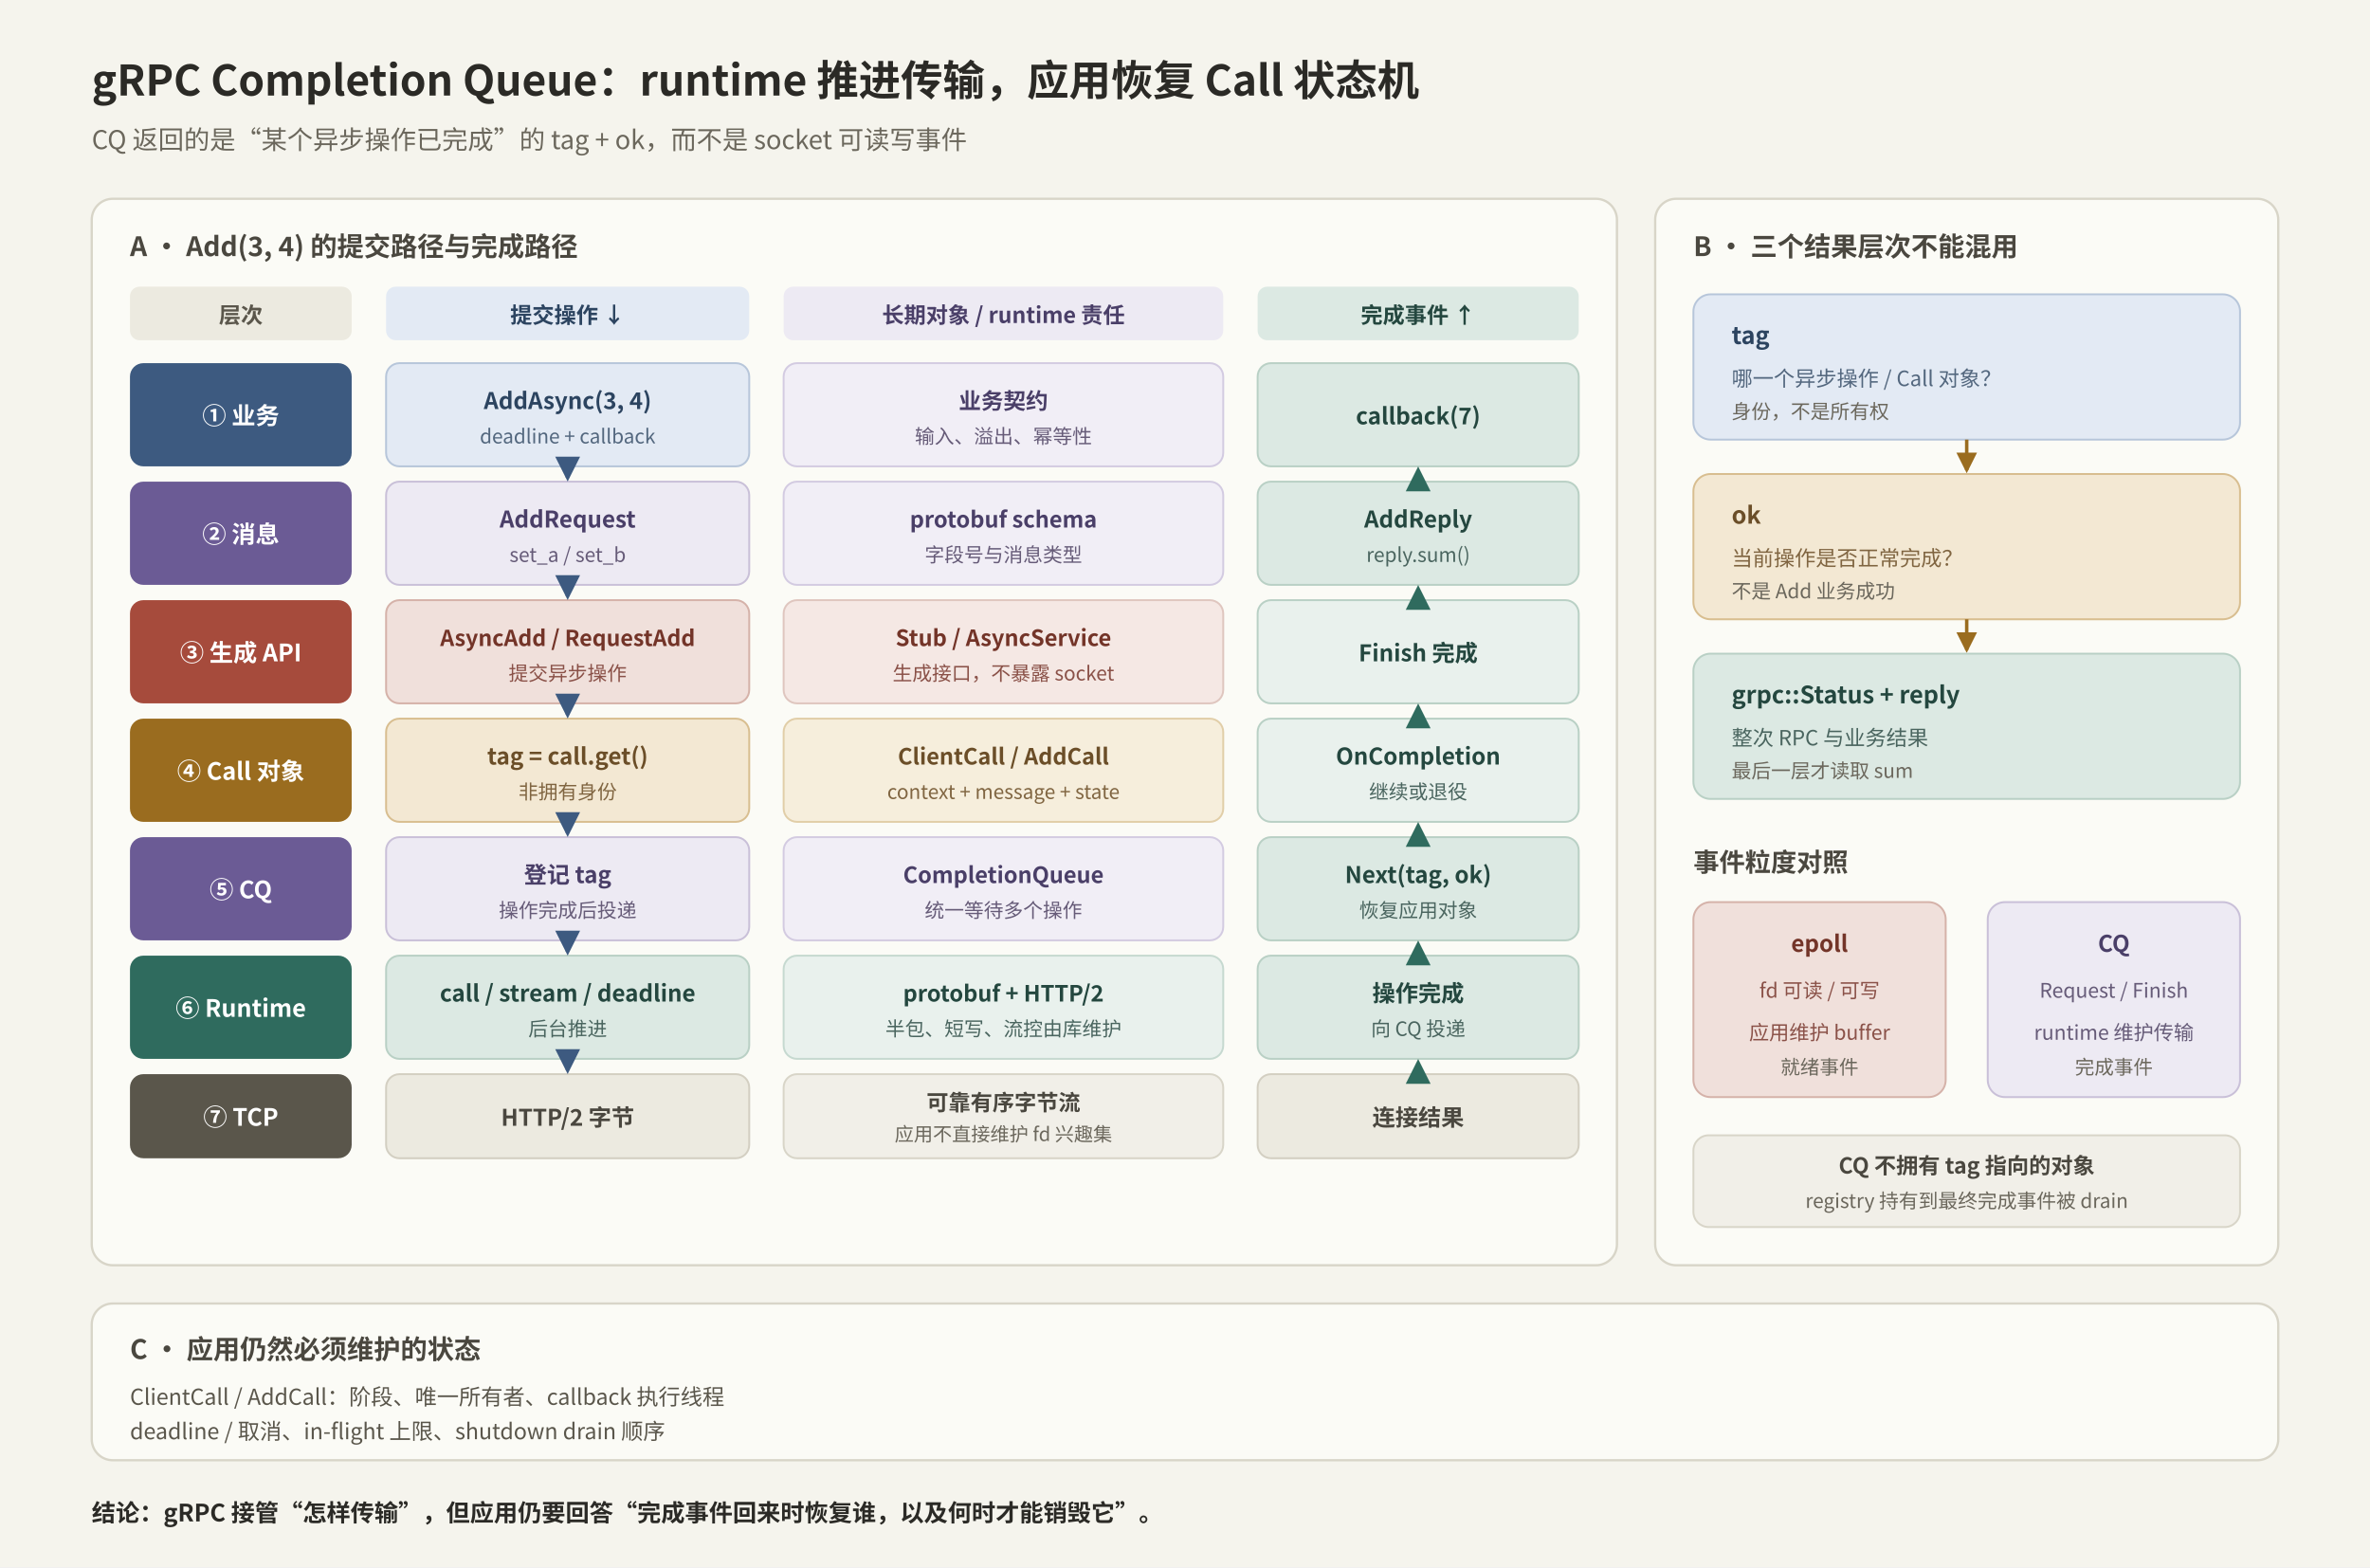
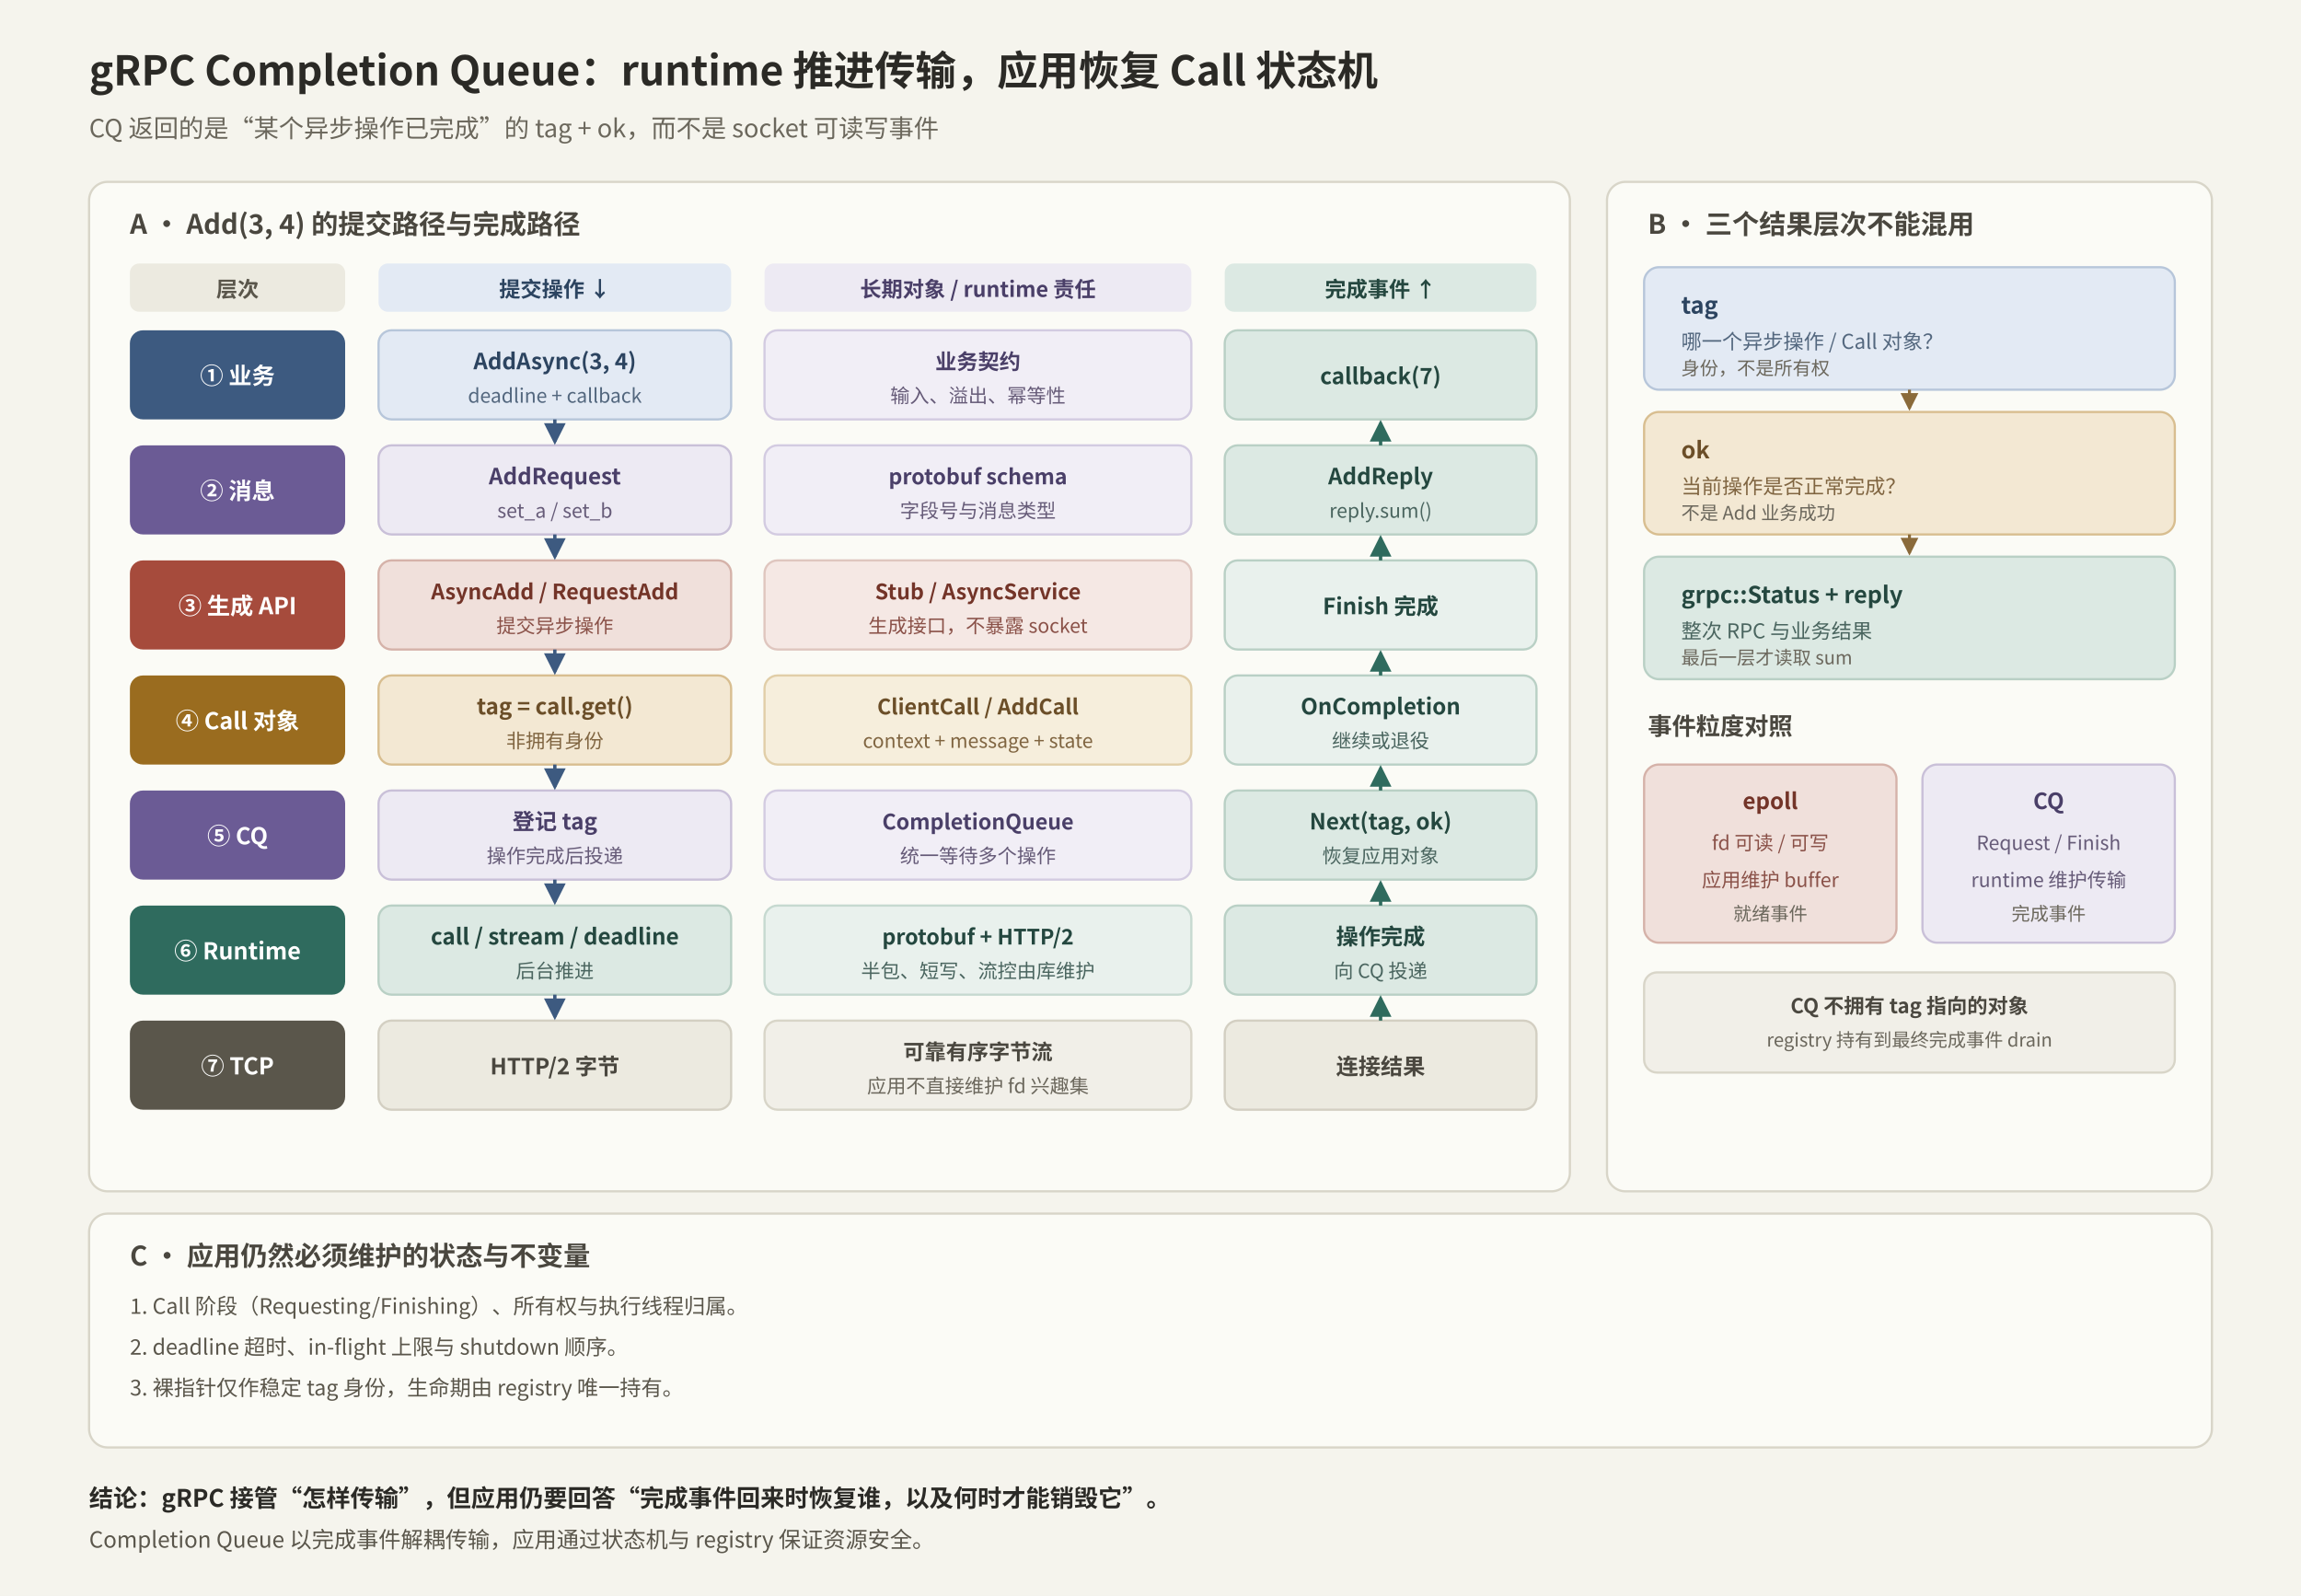
- <svg xmlns="http://www.w3.org/2000/svg" viewBox="0 0 1240 820" font-family="'PingFang SC','Hiragino Sans GB','Microsoft YaHei','Noto Sans CJK SC',sans-serif">
+ <svg xmlns="http://www.w3.org/2000/svg" viewBox="0 0 1240 860" font-family="'PingFang SC','Hiragino Sans GB','Microsoft YaHei','Noto Sans CJK SC',sans-serif">
  <defs>
    <marker id="arr-down" viewBox="0 0 10 10" refX="8.5" refY="5" markerWidth="6.5" markerHeight="6.5" orient="auto">
      <path d="M0 0 L10 5 L0 10 Z" fill="#3D5A80" />
    </marker>
    <marker id="arr-up" viewBox="0 0 10 10" refX="8.5" refY="5" markerWidth="6.5" markerHeight="6.5" orient="auto">
      <path d="M0 0 L10 5 L0 10 Z" fill="#2F6B5E" />
    </marker>
    <marker id="arr-gold" viewBox="0 0 10 10" refX="8.5" refY="5" markerWidth="6" markerHeight="6" orient="auto">
-       <path d="M0 0 L10 5 L0 10 Z" fill="#9A6C1F" />
+       <path d="M0 0 L10 5 L0 10 Z" fill="#8A6A3A" />
    </marker>
  </defs>
-   <rect width="1240" height="820" fill="#F5F4ED" />
-   <text x="48" y="50" font-size="22" font-weight="700" fill="#2B2A26">
+   <rect width="1240" height="860" fill="#F5F4ED" />
+   <text x="48" y="46" font-size="22" font-weight="700" fill="#2B2A26">
    gRPC Completion Queue：runtime 推进传输，应用恢复 Call 状态机
  </text>
-   <text x="48" y="78" font-size="13.5" fill="#6B675C">
+   <text x="48" y="74" font-size="13.5" fill="#6B675C">
    CQ 返回的是“某个异步操作已完成”的 tag + ok，而不是 socket 可读写事件
  </text>
-   <rect x="48" y="104" width="798" height="558" rx="11" fill="#FBFBF6" stroke="#D8D5C8" stroke-width="1.2" />
-   <text x="68" y="134" font-size="14" font-weight="700" fill="#4A473F">
+   <rect x="48" y="98" width="798" height="544" rx="10" fill="#FBFBF6" stroke="#D8D5C8" stroke-width="1.2" />
+   <text x="70" y="126" font-size="14.5" font-weight="700" fill="#4A473F">
    A · Add(3, 4) 的提交路径与完成路径
  </text>
-   <rect x="68" y="150" width="116" height="28" rx="5" fill="#ECEAE0" />
-   <text x="126" y="169" text-anchor="middle" font-size="11.5" font-weight="700" fill="#5A564B">层次</text>
-   <rect x="202" y="150" width="190" height="28" rx="5" fill="#E3EAF4" />
-   <text x="297" y="169" text-anchor="middle" font-size="11.5" font-weight="700" fill="#2C4460">提交操作 ↓</text>
-   <rect x="410" y="150" width="230" height="28" rx="5" fill="#EDEAF3" />
-   <text x="525" y="169" text-anchor="middle" font-size="11.5" font-weight="700" fill="#4A3F68">长期对象 / runtime 责任</text>
-   <rect x="658" y="150" width="168" height="28" rx="5" fill="#DCE9E3" />
-   <text x="742" y="169" text-anchor="middle" font-size="11.5" font-weight="700" fill="#24473F">完成事件 ↑</text>
-   <rect x="68" y="190" width="116" height="54" rx="7" fill="#3D5A80" />
-   <text x="126" y="222" text-anchor="middle" font-size="12.5" font-weight="700" fill="#FFFFFF">① 业务</text>
-   <rect x="202" y="190" width="190" height="54" rx="7" fill="#E3EAF4" stroke="#B7C6DA" />
-   <text x="297" y="214" text-anchor="middle" font-size="12" font-weight="700" fill="#2C4460">AddAsync(3, 4)</text>
-   <text x="297" y="232" text-anchor="middle" font-size="10.3" fill="#53677E">deadline + callback</text>
-   <rect x="410" y="190" width="230" height="54" rx="7" fill="#F1EEF6" stroke="#D3CBE1" />
-   <text x="525" y="214" text-anchor="middle" font-size="11.7" font-weight="700" fill="#4A3F68">业务契约</text>
-   <text x="525" y="232" text-anchor="middle" font-size="10.3" fill="#665B78">输入、溢出、幂等性</text>
-   <rect x="658" y="190" width="168" height="54" rx="7" fill="#DCE9E3" stroke="#B9D0C5" />
-   <text x="742" y="222" text-anchor="middle" font-size="12" font-weight="700" fill="#24473F">callback(7)</text>
-   <rect x="68" y="252" width="116" height="54" rx="7" fill="#6B5B95" />
-   <text x="126" y="284" text-anchor="middle" font-size="12.5" font-weight="700" fill="#FFFFFF">② 消息</text>
-   <rect x="202" y="252" width="190" height="54" rx="7" fill="#EDEAF3" stroke="#C9C0D8" />
-   <text x="297" y="276" text-anchor="middle" font-size="12" font-weight="700" fill="#4A3F68">AddRequest</text>
-   <text x="297" y="294" text-anchor="middle" font-size="10.3" fill="#665B78">set_a / set_b</text>
-   <rect x="410" y="252" width="230" height="54" rx="7" fill="#F1EEF6" stroke="#D3CBE1" />
-   <text x="525" y="276" text-anchor="middle" font-size="11.7" font-weight="700" fill="#4A3F68">protobuf schema</text>
-   <text x="525" y="294" text-anchor="middle" font-size="10.3" fill="#665B78">字段号与消息类型</text>
-   <rect x="658" y="252" width="168" height="54" rx="7" fill="#DCE9E3" stroke="#B9D0C5" />
-   <text x="742" y="276" text-anchor="middle" font-size="12" font-weight="700" fill="#24473F">AddReply</text>
-   <text x="742" y="294" text-anchor="middle" font-size="10.3" fill="#4A655F">reply.sum()</text>
-   <rect x="68" y="314" width="116" height="54" rx="7" fill="#A64B3C" />
-   <text x="126" y="346" text-anchor="middle" font-size="12.5" font-weight="700" fill="#FFFFFF">③ 生成 API</text>
-   <rect x="202" y="314" width="190" height="54" rx="7" fill="#F0E0DB" stroke="#D5B2A9" />
-   <text x="297" y="338" text-anchor="middle" font-size="11.5" font-weight="700" fill="#733428">AsyncAdd / RequestAdd</text>
-   <text x="297" y="356" text-anchor="middle" font-size="10.3" fill="#8A5148">提交异步操作</text>
-   <rect x="410" y="314" width="230" height="54" rx="7" fill="#F5E8E4" stroke="#DFC6BF" />
-   <text x="525" y="338" text-anchor="middle" font-size="11.7" font-weight="700" fill="#733428">Stub / AsyncService</text>
-   <text x="525" y="356" text-anchor="middle" font-size="10.3" fill="#8A5148">生成接口，不暴露 socket</text>
-   <rect x="658" y="314" width="168" height="54" rx="7" fill="#E9F1ED" stroke="#B9D0C5" />
-   <text x="742" y="346" text-anchor="middle" font-size="12" font-weight="700" fill="#24473F">Finish 完成</text>
-   <rect x="68" y="376" width="116" height="54" rx="7" fill="#9A6C1F" />
-   <text x="126" y="408" text-anchor="middle" font-size="12.5" font-weight="700" fill="#FFFFFF">④ Call 对象</text>
-   <rect x="202" y="376" width="190" height="54" rx="7" fill="#F3E8D3" stroke="#D8BE90" />
-   <text x="297" y="400" text-anchor="middle" font-size="12" font-weight="700" fill="#6B4E28">tag = call.get()</text>
-   <text x="297" y="418" text-anchor="middle" font-size="10.3" fill="#806541">非拥有身份</text>
-   <rect x="410" y="376" width="230" height="54" rx="7" fill="#F6EEDC" stroke="#E1CEA8" />
-   <text x="525" y="400" text-anchor="middle" font-size="11.7" font-weight="700" fill="#6B4E28">ClientCall / AddCall</text>
-   <text x="525" y="418" text-anchor="middle" font-size="10.3" fill="#806541">context + message + state</text>
-   <rect x="658" y="376" width="168" height="54" rx="7" fill="#E9F1ED" stroke="#B9D0C5" />
-   <text x="742" y="400" text-anchor="middle" font-size="12" font-weight="700" fill="#24473F">OnCompletion</text>
-   <text x="742" y="418" text-anchor="middle" font-size="10.3" fill="#4A655F">继续或退役</text>
-   <rect x="68" y="438" width="116" height="54" rx="7" fill="#6B5B95" />
-   <text x="126" y="470" text-anchor="middle" font-size="12.5" font-weight="700" fill="#FFFFFF">⑤ CQ</text>
-   <rect x="202" y="438" width="190" height="54" rx="7" fill="#EDEAF3" stroke="#C9C0D8" />
-   <text x="297" y="462" text-anchor="middle" font-size="12" font-weight="700" fill="#4A3F68">登记 tag</text>
-   <text x="297" y="480" text-anchor="middle" font-size="10.3" fill="#665B78">操作完成后投递</text>
-   <rect x="410" y="438" width="230" height="54" rx="7" fill="#F1EEF6" stroke="#D3CBE1" />
-   <text x="525" y="462" text-anchor="middle" font-size="11.7" font-weight="700" fill="#4A3F68">CompletionQueue</text>
-   <text x="525" y="480" text-anchor="middle" font-size="10.3" fill="#665B78">统一等待多个操作</text>
-   <rect x="658" y="438" width="168" height="54" rx="7" fill="#DCE9E3" stroke="#B9D0C5" />
-   <text x="742" y="462" text-anchor="middle" font-size="12" font-weight="700" fill="#24473F">Next(tag, ok)</text>
-   <text x="742" y="480" text-anchor="middle" font-size="10.3" fill="#4A655F">恢复应用对象</text>
-   <rect x="68" y="500" width="116" height="54" rx="7" fill="#2F6B5E" />
-   <text x="126" y="532" text-anchor="middle" font-size="12.5" font-weight="700" fill="#FFFFFF">⑥ Runtime</text>
-   <rect x="202" y="500" width="190" height="54" rx="7" fill="#DCE9E3" stroke="#B9D0C5" />
-   <text x="297" y="524" text-anchor="middle" font-size="12" font-weight="700" fill="#24473F">call / stream / deadline</text>
-   <text x="297" y="542" text-anchor="middle" font-size="10.3" fill="#4A655F">后台推进</text>
-   <rect x="410" y="500" width="230" height="54" rx="7" fill="#E9F1ED" stroke="#C6D9D0" />
-   <text x="525" y="524" text-anchor="middle" font-size="11.7" font-weight="700" fill="#24473F">protobuf + HTTP/2</text>
-   <text x="525" y="542" text-anchor="middle" font-size="10.3" fill="#4A655F">半包、短写、流控由库维护</text>
-   <rect x="658" y="500" width="168" height="54" rx="7" fill="#DCE9E3" stroke="#B9D0C5" />
-   <text x="742" y="524" text-anchor="middle" font-size="12" font-weight="700" fill="#24473F">操作完成</text>
-   <text x="742" y="542" text-anchor="middle" font-size="10.3" fill="#4A655F">向 CQ 投递</text>
-   <rect x="68" y="562" width="116" height="44" rx="7" fill="#5A564B" />
-   <text x="126" y="589" text-anchor="middle" font-size="12.5" font-weight="700" fill="#FFFFFF">⑦ TCP</text>
-   <rect x="202" y="562" width="190" height="44" rx="7" fill="#ECEAE0" stroke="#D3CFC2" />
-   <text x="297" y="589" text-anchor="middle" font-size="12" font-weight="700" fill="#4A473F">HTTP/2 字节</text>
-   <rect x="410" y="562" width="230" height="44" rx="7" fill="#F1EFE8" stroke="#D8D5C8" />
-   <text x="525" y="581" text-anchor="middle" font-size="11.5" font-weight="700" fill="#4A473F">可靠有序字节流</text>
-   <text x="525" y="597" text-anchor="middle" font-size="10" fill="#6B675C">应用不直接维护 fd 兴趣集</text>
-   <rect x="658" y="562" width="168" height="44" rx="7" fill="#ECEAE0" stroke="#D3CFC2" />
-   <text x="742" y="589" text-anchor="middle" font-size="12" font-weight="700" fill="#4A473F">连接结果</text>
-   <path d="M297 244 V250" stroke="#3D5A80" stroke-width="2" marker-end="url(#arr-down)" />
-   <path d="M297 306 V312" stroke="#3D5A80" stroke-width="2" marker-end="url(#arr-down)" />
-   <path d="M297 368 V374" stroke="#3D5A80" stroke-width="2" marker-end="url(#arr-down)" />
-   <path d="M297 430 V436" stroke="#3D5A80" stroke-width="2" marker-end="url(#arr-down)" />
-   <path d="M297 492 V498" stroke="#3D5A80" stroke-width="2" marker-end="url(#arr-down)" />
-   <path d="M297 554 V560" stroke="#3D5A80" stroke-width="2" marker-end="url(#arr-down)" />
-   <path d="M742 562 V556" stroke="#2F6B5E" stroke-width="2" marker-end="url(#arr-up)" />
-   <path d="M742 500 V494" stroke="#2F6B5E" stroke-width="2" marker-end="url(#arr-up)" />
-   <path d="M742 438 V432" stroke="#2F6B5E" stroke-width="2" marker-end="url(#arr-up)" />
-   <path d="M742 376 V370" stroke="#2F6B5E" stroke-width="2" marker-end="url(#arr-up)" />
-   <path d="M742 314 V308" stroke="#2F6B5E" stroke-width="2" marker-end="url(#arr-up)" />
-   <path d="M742 252 V246" stroke="#2F6B5E" stroke-width="2" marker-end="url(#arr-up)" />
-   <rect x="866" y="104" width="326" height="558" rx="11" fill="#FBFBF6" stroke="#D8D5C8" stroke-width="1.2" />
-   <text x="886" y="134" font-size="14" font-weight="700" fill="#4A473F">
+   <rect x="70" y="142" width="116" height="26" rx="5" fill="#ECEAE0" />
+   <text x="128" y="160" text-anchor="middle" font-size="11.5" font-weight="700" fill="#5A564B">层次</text>
+   <rect x="204" y="142" width="190" height="26" rx="5" fill="#E3EAF4" />
+   <text x="299" y="160" text-anchor="middle" font-size="11.5" font-weight="700" fill="#2C4460">提交操作 ↓</text>
+   <rect x="412" y="142" width="230" height="26" rx="5" fill="#EDEAF3" />
+   <text x="527" y="160" text-anchor="middle" font-size="11.5" font-weight="700" fill="#4A3F68">长期对象 / runtime 责任</text>
+   <rect x="660" y="142" width="168" height="26" rx="5" fill="#DCE9E3" />
+   <text x="744" y="160" text-anchor="middle" font-size="11.5" font-weight="700" fill="#24473F">完成事件 ↑</text>
+   <rect x="70" y="178" width="116" height="48" rx="7" fill="#3D5A80" />
+   <text x="128" y="207" text-anchor="middle" font-size="12.5" font-weight="700" fill="#FFFFFF">① 业务</text>
+   <rect x="204" y="178" width="190" height="48" rx="7" fill="#E3EAF4" stroke="#B7C6DA" stroke-width="1.2" />
+   <text x="299" y="199" text-anchor="middle" font-size="12" font-weight="700" fill="#2C4460">AddAsync(3, 4)</text>
+   <text x="299" y="217" text-anchor="middle" font-size="10.5" fill="#53677E">deadline + callback</text>
+   <rect x="412" y="178" width="230" height="48" rx="7" fill="#F1EEF6" stroke="#D3CBE1" stroke-width="1.2" />
+   <text x="527" y="199" text-anchor="middle" font-size="11.5" font-weight="700" fill="#4A3F68">业务契约</text>
+   <text x="527" y="217" text-anchor="middle" font-size="10.5" fill="#665B78">输入、溢出、幂等性</text>
+   <rect x="660" y="178" width="168" height="48" rx="7" fill="#DCE9E3" stroke="#B9D0C5" stroke-width="1.2" />
+   <text x="744" y="207" text-anchor="middle" font-size="12" font-weight="700" fill="#24473F">callback(7)</text>
+   <rect x="70" y="240" width="116" height="48" rx="7" fill="#6B5B95" />
+   <text x="128" y="269" text-anchor="middle" font-size="12.5" font-weight="700" fill="#FFFFFF">② 消息</text>
+   <rect x="204" y="240" width="190" height="48" rx="7" fill="#EDEAF3" stroke="#C9C0D8" stroke-width="1.2" />
+   <text x="299" y="261" text-anchor="middle" font-size="12" font-weight="700" fill="#4A3F68">AddRequest</text>
+   <text x="299" y="279" text-anchor="middle" font-size="10.5" fill="#665B78">set_a / set_b</text>
+   <rect x="412" y="240" width="230" height="48" rx="7" fill="#F1EEF6" stroke="#D3CBE1" stroke-width="1.2" />
+   <text x="527" y="261" text-anchor="middle" font-size="11.5" font-weight="700" fill="#4A3F68">protobuf schema</text>
+   <text x="527" y="279" text-anchor="middle" font-size="10.5" fill="#665B78">字段号与消息类型</text>
+   <rect x="660" y="240" width="168" height="48" rx="7" fill="#DCE9E3" stroke="#B9D0C5" stroke-width="1.2" />
+   <text x="744" y="261" text-anchor="middle" font-size="12" font-weight="700" fill="#24473F">AddReply</text>
+   <text x="744" y="279" text-anchor="middle" font-size="10.5" fill="#4A655F">reply.sum()</text>
+   <rect x="70" y="302" width="116" height="48" rx="7" fill="#A64B3C" />
+   <text x="128" y="331" text-anchor="middle" font-size="12.5" font-weight="700" fill="#FFFFFF">③ 生成 API</text>
+   <rect x="204" y="302" width="190" height="48" rx="7" fill="#F0E0DB" stroke="#D5B2A9" stroke-width="1.2" />
+   <text x="299" y="323" text-anchor="middle" font-size="11.5" font-weight="700" fill="#733428">AsyncAdd / RequestAdd</text>
+   <text x="299" y="341" text-anchor="middle" font-size="10.5" fill="#8A5148">提交异步操作</text>
+   <rect x="412" y="302" width="230" height="48" rx="7" fill="#F5E8E4" stroke="#DFC6BF" stroke-width="1.2" />
+   <text x="527" y="323" text-anchor="middle" font-size="11.5" font-weight="700" fill="#733428">Stub / AsyncService</text>
+   <text x="527" y="341" text-anchor="middle" font-size="10.5" fill="#8A5148">生成接口，不暴露 socket</text>
+   <rect x="660" y="302" width="168" height="48" rx="7" fill="#E9F1ED" stroke="#B9D0C5" stroke-width="1.2" />
+   <text x="744" y="331" text-anchor="middle" font-size="12" font-weight="700" fill="#24473F">Finish 完成</text>
+   <rect x="70" y="364" width="116" height="48" rx="7" fill="#9A6C1F" />
+   <text x="128" y="393" text-anchor="middle" font-size="12.5" font-weight="700" fill="#FFFFFF">④ Call 对象</text>
+   <rect x="204" y="364" width="190" height="48" rx="7" fill="#F3E8D3" stroke="#D8BE90" stroke-width="1.2" />
+   <text x="299" y="385" text-anchor="middle" font-size="12" font-weight="700" fill="#6B4E28">tag = call.get()</text>
+   <text x="299" y="403" text-anchor="middle" font-size="10.5" fill="#806541">非拥有身份</text>
+   <rect x="412" y="364" width="230" height="48" rx="7" fill="#F6EEDC" stroke="#E1CEA8" stroke-width="1.2" />
+   <text x="527" y="385" text-anchor="middle" font-size="11.5" font-weight="700" fill="#6B4E28">ClientCall / AddCall</text>
+   <text x="527" y="403" text-anchor="middle" font-size="10.5" fill="#806541">context + message + state</text>
+   <rect x="660" y="364" width="168" height="48" rx="7" fill="#E9F1ED" stroke="#B9D0C5" stroke-width="1.2" />
+   <text x="744" y="385" text-anchor="middle" font-size="12" font-weight="700" fill="#24473F">OnCompletion</text>
+   <text x="744" y="403" text-anchor="middle" font-size="10.5" fill="#4A655F">继续或退役</text>
+   <rect x="70" y="426" width="116" height="48" rx="7" fill="#6B5B95" />
+   <text x="128" y="455" text-anchor="middle" font-size="12.5" font-weight="700" fill="#FFFFFF">⑤ CQ</text>
+   <rect x="204" y="426" width="190" height="48" rx="7" fill="#EDEAF3" stroke="#C9C0D8" stroke-width="1.2" />
+   <text x="299" y="447" text-anchor="middle" font-size="12" font-weight="700" fill="#4A3F68">登记 tag</text>
+   <text x="299" y="465" text-anchor="middle" font-size="10.5" fill="#665B78">操作完成后投递</text>
+   <rect x="412" y="426" width="230" height="48" rx="7" fill="#F1EEF6" stroke="#D3CBE1" stroke-width="1.2" />
+   <text x="527" y="447" text-anchor="middle" font-size="11.5" font-weight="700" fill="#4A3F68">CompletionQueue</text>
+   <text x="527" y="465" text-anchor="middle" font-size="10.5" fill="#665B78">统一等待多个操作</text>
+   <rect x="660" y="426" width="168" height="48" rx="7" fill="#DCE9E3" stroke="#B9D0C5" stroke-width="1.2" />
+   <text x="744" y="447" text-anchor="middle" font-size="12" font-weight="700" fill="#24473F">Next(tag, ok)</text>
+   <text x="744" y="465" text-anchor="middle" font-size="10.5" fill="#4A655F">恢复应用对象</text>
+   <rect x="70" y="488" width="116" height="48" rx="7" fill="#2F6B5E" />
+   <text x="128" y="517" text-anchor="middle" font-size="12.5" font-weight="700" fill="#FFFFFF">⑥ Runtime</text>
+   <rect x="204" y="488" width="190" height="48" rx="7" fill="#DCE9E3" stroke="#B9D0C5" stroke-width="1.2" />
+   <text x="299" y="509" text-anchor="middle" font-size="12" font-weight="700" fill="#24473F">call / stream / deadline</text>
+   <text x="299" y="527" text-anchor="middle" font-size="10.5" fill="#4A655F">后台推进</text>
+   <rect x="412" y="488" width="230" height="48" rx="7" fill="#E9F1ED" stroke="#C6D9D0" stroke-width="1.2" />
+   <text x="527" y="509" text-anchor="middle" font-size="11.5" font-weight="700" fill="#24473F">protobuf + HTTP/2</text>
+   <text x="527" y="527" text-anchor="middle" font-size="10.5" fill="#4A655F">半包、短写、流控由库维护</text>
+   <rect x="660" y="488" width="168" height="48" rx="7" fill="#DCE9E3" stroke="#B9D0C5" stroke-width="1.2" />
+   <text x="744" y="509" text-anchor="middle" font-size="12" font-weight="700" fill="#24473F">操作完成</text>
+   <text x="744" y="527" text-anchor="middle" font-size="10.5" fill="#4A655F">向 CQ 投递</text>
+   <rect x="70" y="550" width="116" height="48" rx="7" fill="#5A564B" />
+   <text x="128" y="579" text-anchor="middle" font-size="12.5" font-weight="700" fill="#FFFFFF">⑦ TCP</text>
+   <rect x="204" y="550" width="190" height="48" rx="7" fill="#ECEAE0" stroke="#D3CFC2" stroke-width="1.2" />
+   <text x="299" y="579" text-anchor="middle" font-size="12" font-weight="700" fill="#4A473F">HTTP/2 字节</text>
+   <rect x="412" y="550" width="230" height="48" rx="7" fill="#F1EFE8" stroke="#D8D5C8" stroke-width="1.2" />
+   <text x="527" y="571" text-anchor="middle" font-size="11.5" font-weight="700" fill="#4A473F">可靠有序字节流</text>
+   <text x="527" y="589" text-anchor="middle" font-size="10.5" fill="#6B675C">应用不直接维护 fd 兴趣集</text>
+   <rect x="660" y="550" width="168" height="48" rx="7" fill="#ECEAE0" stroke="#D3CFC2" stroke-width="1.2" />
+   <text x="744" y="579" text-anchor="middle" font-size="12" font-weight="700" fill="#4A473F">连接结果</text>
+   <path d="M299 226 V238" stroke="#3D5A80" stroke-width="1.8" marker-end="url(#arr-down)" />
+   <path d="M299 288 V300" stroke="#3D5A80" stroke-width="1.8" marker-end="url(#arr-down)" />
+   <path d="M299 350 V362" stroke="#3D5A80" stroke-width="1.8" marker-end="url(#arr-down)" />
+   <path d="M299 412 V424" stroke="#3D5A80" stroke-width="1.8" marker-end="url(#arr-down)" />
+   <path d="M299 474 V486" stroke="#3D5A80" stroke-width="1.8" marker-end="url(#arr-down)" />
+   <path d="M299 536 V548" stroke="#3D5A80" stroke-width="1.8" marker-end="url(#arr-down)" />
+   <path d="M744 550 V538" stroke="#2F6B5E" stroke-width="1.8" marker-end="url(#arr-up)" />
+   <path d="M744 488 V476" stroke="#2F6B5E" stroke-width="1.8" marker-end="url(#arr-up)" />
+   <path d="M744 426 V414" stroke="#2F6B5E" stroke-width="1.8" marker-end="url(#arr-up)" />
+   <path d="M744 364 V352" stroke="#2F6B5E" stroke-width="1.8" marker-end="url(#arr-up)" />
+   <path d="M744 302 V290" stroke="#2F6B5E" stroke-width="1.8" marker-end="url(#arr-up)" />
+   <path d="M744 240 V228" stroke="#2F6B5E" stroke-width="1.8" marker-end="url(#arr-up)" />
+   <rect x="866" y="98" width="326" height="544" rx="10" fill="#FBFBF6" stroke="#D8D5C8" stroke-width="1.2" />
+   <text x="888" y="126" font-size="14.5" font-weight="700" fill="#4A473F">
    B · 三个结果层次不能混用
  </text>
-   <rect x="886" y="154" width="286" height="76" rx="9" fill="#E3EAF4" stroke="#B7C6DA" />
-   <text x="906" y="180" font-size="12.5" font-weight="700" fill="#2C4460">tag</text>
-   <text x="906" y="202" font-size="11" fill="#53677E">哪一个异步操作 / Call 对象？</text>
-   <text x="906" y="219" font-size="10.3" fill="#6B675C">身份，不是所有权</text>
-   <path d="M1029 230 V246" stroke="#9A6C1F" stroke-width="1.8" marker-end="url(#arr-gold)" />
-   <rect x="886" y="248" width="286" height="76" rx="9" fill="#F3E8D3" stroke="#D8BE90" />
-   <text x="906" y="274" font-size="12.5" font-weight="700" fill="#6B4E28">ok</text>
-   <text x="906" y="296" font-size="11" fill="#806541">当前操作是否正常完成？</text>
-   <text x="906" y="313" font-size="10.3" fill="#6B675C">不是 Add 业务成功</text>
-   <path d="M1029 324 V340" stroke="#9A6C1F" stroke-width="1.8" marker-end="url(#arr-gold)" />
-   <rect x="886" y="342" width="286" height="76" rx="9" fill="#DCE9E3" stroke="#B9D0C5" />
-   <text x="906" y="368" font-size="12.5" font-weight="700" fill="#24473F">grpc::Status + reply</text>
-   <text x="906" y="390" font-size="11" fill="#4A655F">整次 RPC 与业务结果</text>
-   <text x="906" y="407" font-size="10.3" fill="#6B675C">最后一层才读取 sum</text>
-   <text x="886" y="456" font-size="13.5" font-weight="700" fill="#4A473F">
+   <rect x="886" y="144" width="286" height="66" rx="8" fill="#E3EAF4" stroke="#B7C6DA" stroke-width="1.2" />
+   <text x="906" y="169" font-size="12.5" font-weight="700" fill="#2C4460">tag</text>
+   <text x="906" y="188" font-size="11" fill="#53677E">哪一个异步操作 / Call 对象？</text>
+   <text x="906" y="202" font-size="10" fill="#6B675C">身份，不是所有权</text>
+   <path d="M1029 210 V220" stroke="#8A6A3A" stroke-width="1.6" marker-end="url(#arr-gold)" />
+   <rect x="886" y="222" width="286" height="66" rx="8" fill="#F3E8D3" stroke="#D8BE90" stroke-width="1.2" />
+   <text x="906" y="247" font-size="12.5" font-weight="700" fill="#6B4E28">ok</text>
+   <text x="906" y="266" font-size="11" fill="#806541">当前操作是否正常完成？</text>
+   <text x="906" y="280" font-size="10" fill="#6B675C">不是 Add 业务成功</text>
+   <path d="M1029 288 V298" stroke="#8A6A3A" stroke-width="1.6" marker-end="url(#arr-gold)" />
+   <rect x="886" y="300" width="286" height="66" rx="8" fill="#DCE9E3" stroke="#B9D0C5" stroke-width="1.2" />
+   <text x="906" y="325" font-size="12.5" font-weight="700" fill="#24473F">grpc::Status + reply</text>
+   <text x="906" y="344" font-size="11" fill="#4A655F">整次 RPC 与业务结果</text>
+   <text x="906" y="358" font-size="10" fill="#6B675C">最后一层才读取 sum</text>
+   <text x="888" y="396" font-size="13" font-weight="700" fill="#4A473F">
    事件粒度对照
  </text>
-   <rect x="886" y="472" width="132" height="102" rx="9" fill="#F0E0DB" stroke="#D5B2A9" />
-   <text x="952" y="498" text-anchor="middle" font-size="12" font-weight="700" fill="#733428">epoll</text>
-   <text x="952" y="522" text-anchor="middle" font-size="10.5" fill="#8A5148">fd 可读 / 可写</text>
-   <text x="952" y="544" text-anchor="middle" font-size="10.5" fill="#8A5148">应用维护 buffer</text>
-   <text x="952" y="562" text-anchor="middle" font-size="10.2" fill="#6B675C">就绪事件</text>
-   <rect x="1040" y="472" width="132" height="102" rx="9" fill="#EDEAF3" stroke="#C9C0D8" />
-   <text x="1106" y="498" text-anchor="middle" font-size="12" font-weight="700" fill="#4A3F68">CQ</text>
-   <text x="1106" y="522" text-anchor="middle" font-size="10.5" fill="#665B78">Request / Finish</text>
-   <text x="1106" y="544" text-anchor="middle" font-size="10.5" fill="#665B78">runtime 维护传输</text>
-   <text x="1106" y="562" text-anchor="middle" font-size="10.2" fill="#6B675C">完成事件</text>
-   <rect x="886" y="594" width="286" height="48" rx="8" fill="#F1EFE8" stroke="#D8D5C8" />
-   <text x="1029" y="614" text-anchor="middle" font-size="11.5" font-weight="700" fill="#4A473F">CQ 不拥有 tag 指向的对象</text>
-   <text x="1029" y="632" text-anchor="middle" font-size="10.3" fill="#6B675C">registry 持有到最终完成事件被 drain</text>
-   <rect x="48" y="682" width="1144" height="82" rx="11" fill="#FBFBF6" stroke="#D8D5C8" stroke-width="1.2" />
-   <text x="68" y="711" font-size="14" font-weight="700" fill="#4A473F">
-     C · 应用仍然必须维护的状态
+   <rect x="886" y="412" width="136" height="96" rx="8" fill="#F0E0DB" stroke="#D5B2A9" stroke-width="1.2" />
+   <text x="954" y="436" text-anchor="middle" font-size="12" font-weight="700" fill="#733428">epoll</text>
+   <text x="954" y="458" text-anchor="middle" font-size="10.5" fill="#8A5148">fd 可读 / 可写</text>
+   <text x="954" y="478" text-anchor="middle" font-size="10.5" fill="#8A5148">应用维护 buffer</text>
+   <text x="954" y="496" text-anchor="middle" font-size="10" fill="#6B675C">就绪事件</text>
+   <rect x="1036" y="412" width="136" height="96" rx="8" fill="#EDEAF3" stroke="#C9C0D8" stroke-width="1.2" />
+   <text x="1104" y="436" text-anchor="middle" font-size="12" font-weight="700" fill="#4A3F68">CQ</text>
+   <text x="1104" y="458" text-anchor="middle" font-size="10.5" fill="#665B78">Request / Finish</text>
+   <text x="1104" y="478" text-anchor="middle" font-size="10.5" fill="#665B78">runtime 维护传输</text>
+   <text x="1104" y="496" text-anchor="middle" font-size="10" fill="#6B675C">完成事件</text>
+   <rect x="886" y="524" width="286" height="54" rx="7" fill="#F1EFE8" stroke="#D8D5C8" stroke-width="1.2" />
+   <text x="1029" y="546" text-anchor="middle" font-size="11" font-weight="700" fill="#4A473F">CQ 不拥有 tag 指向的对象</text>
+   <text x="1029" y="564" text-anchor="middle" font-size="10" fill="#6B675C">registry 持有到最终完成事件 drain</text>
+   <rect x="48" y="654" width="1144" height="126" rx="10" fill="#FBFBF6" stroke="#D8D5C8" stroke-width="1.2" />
+   <text x="70" y="682" font-size="14.5" font-weight="700" fill="#4A473F">
+     C · 应用仍然必须维护的状态与不变量
  </text>
-   <text x="68" y="735" font-size="11.5" fill="#5A564B">
-     ClientCall / AddCall：阶段、唯一所有者、callback 执行线程
+   <text x="70" y="708" font-size="11.5" fill="#5A564B">
+     1. Call 阶段（Requesting/Finishing）、所有权与执行线程归属。
  </text>
-   <text x="68" y="753" font-size="11.5" fill="#5A564B">
-     deadline / 取消、in-flight 上限、shutdown drain 顺序
+   <text x="70" y="730" font-size="11.5" fill="#5A564B">
+     2. deadline 超时、in-flight 上限与 shutdown 顺序。
  </text>
-   <text x="48" y="796" font-size="12.5" font-weight="700" fill="#2B2A26">
+   <text x="70" y="752" font-size="11.5" fill="#5A564B">
+     3. 裸指针仅作稳定 tag 身份，生命期由 registry 唯一持有。
+   </text>
+   <text x="48" y="812" font-size="13" font-weight="700" fill="#2B2A26">
    结论：gRPC 接管“怎样传输”，但应用仍要回答“完成事件回来时恢复谁，以及何时才能销毁它”。
  </text>
+   <text x="48" y="834" font-size="12" fill="#5A564B">
+     Completion Queue 以完成事件解耦传输，应用通过状态机与 registry 保证资源安全。
+   </text>
</svg>
